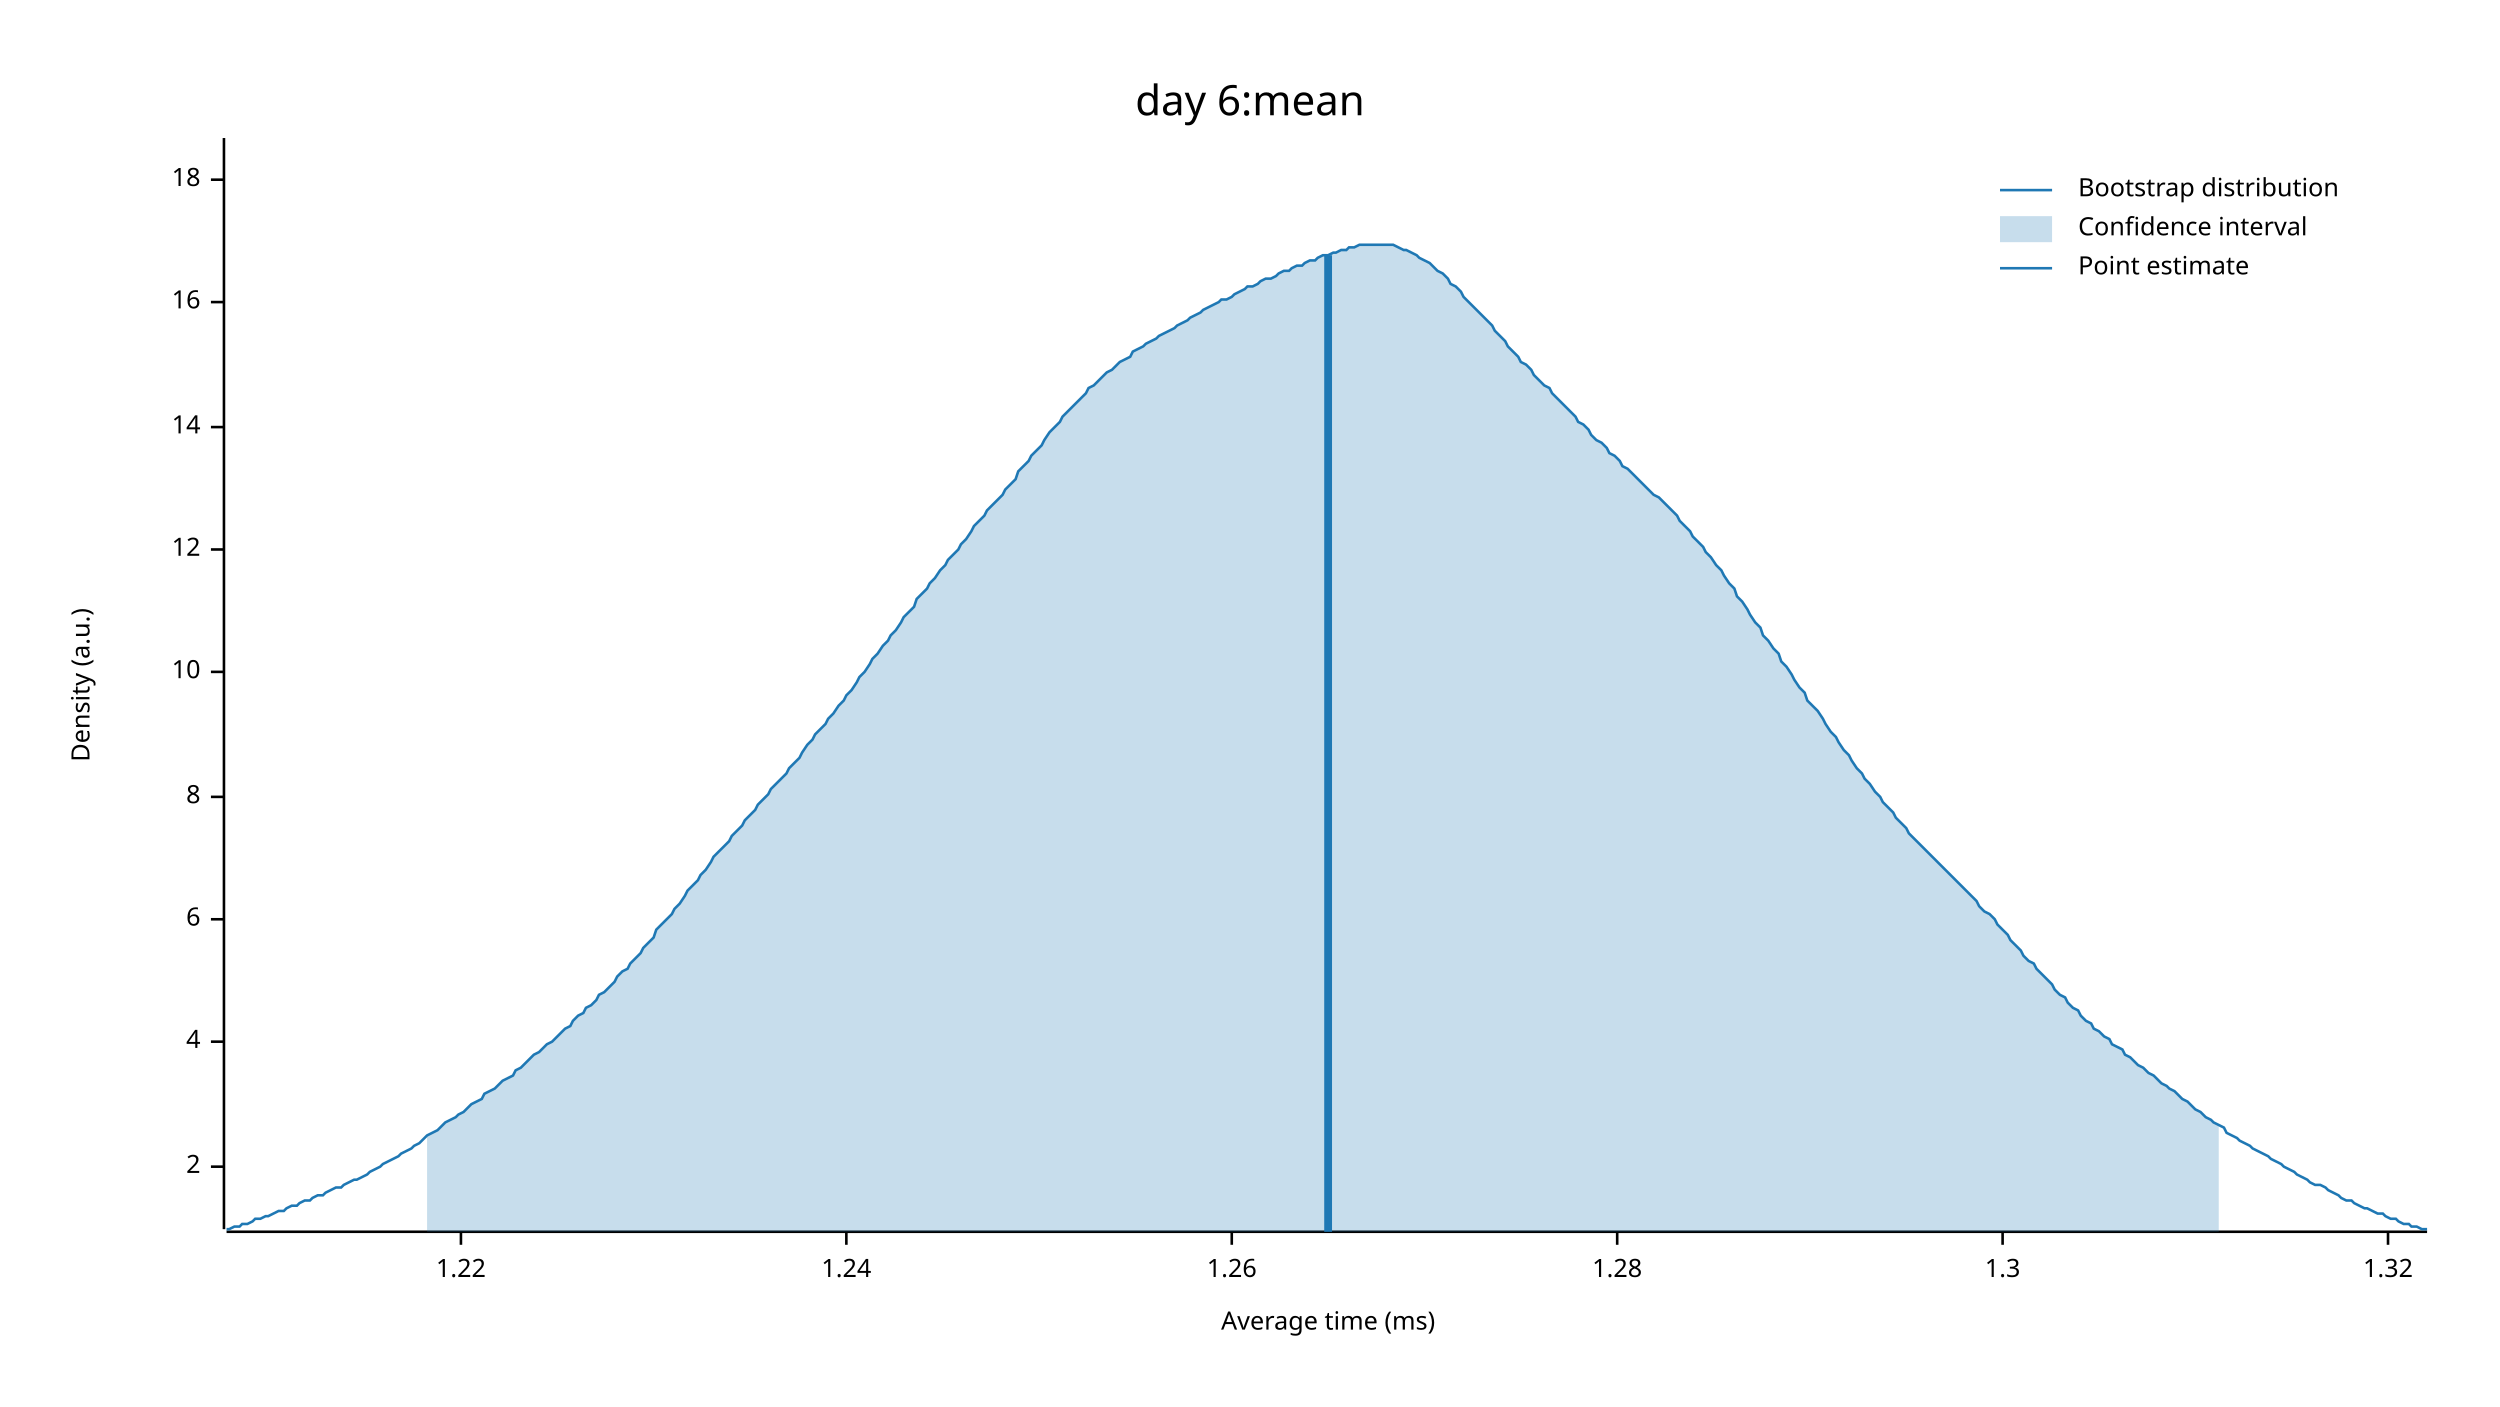
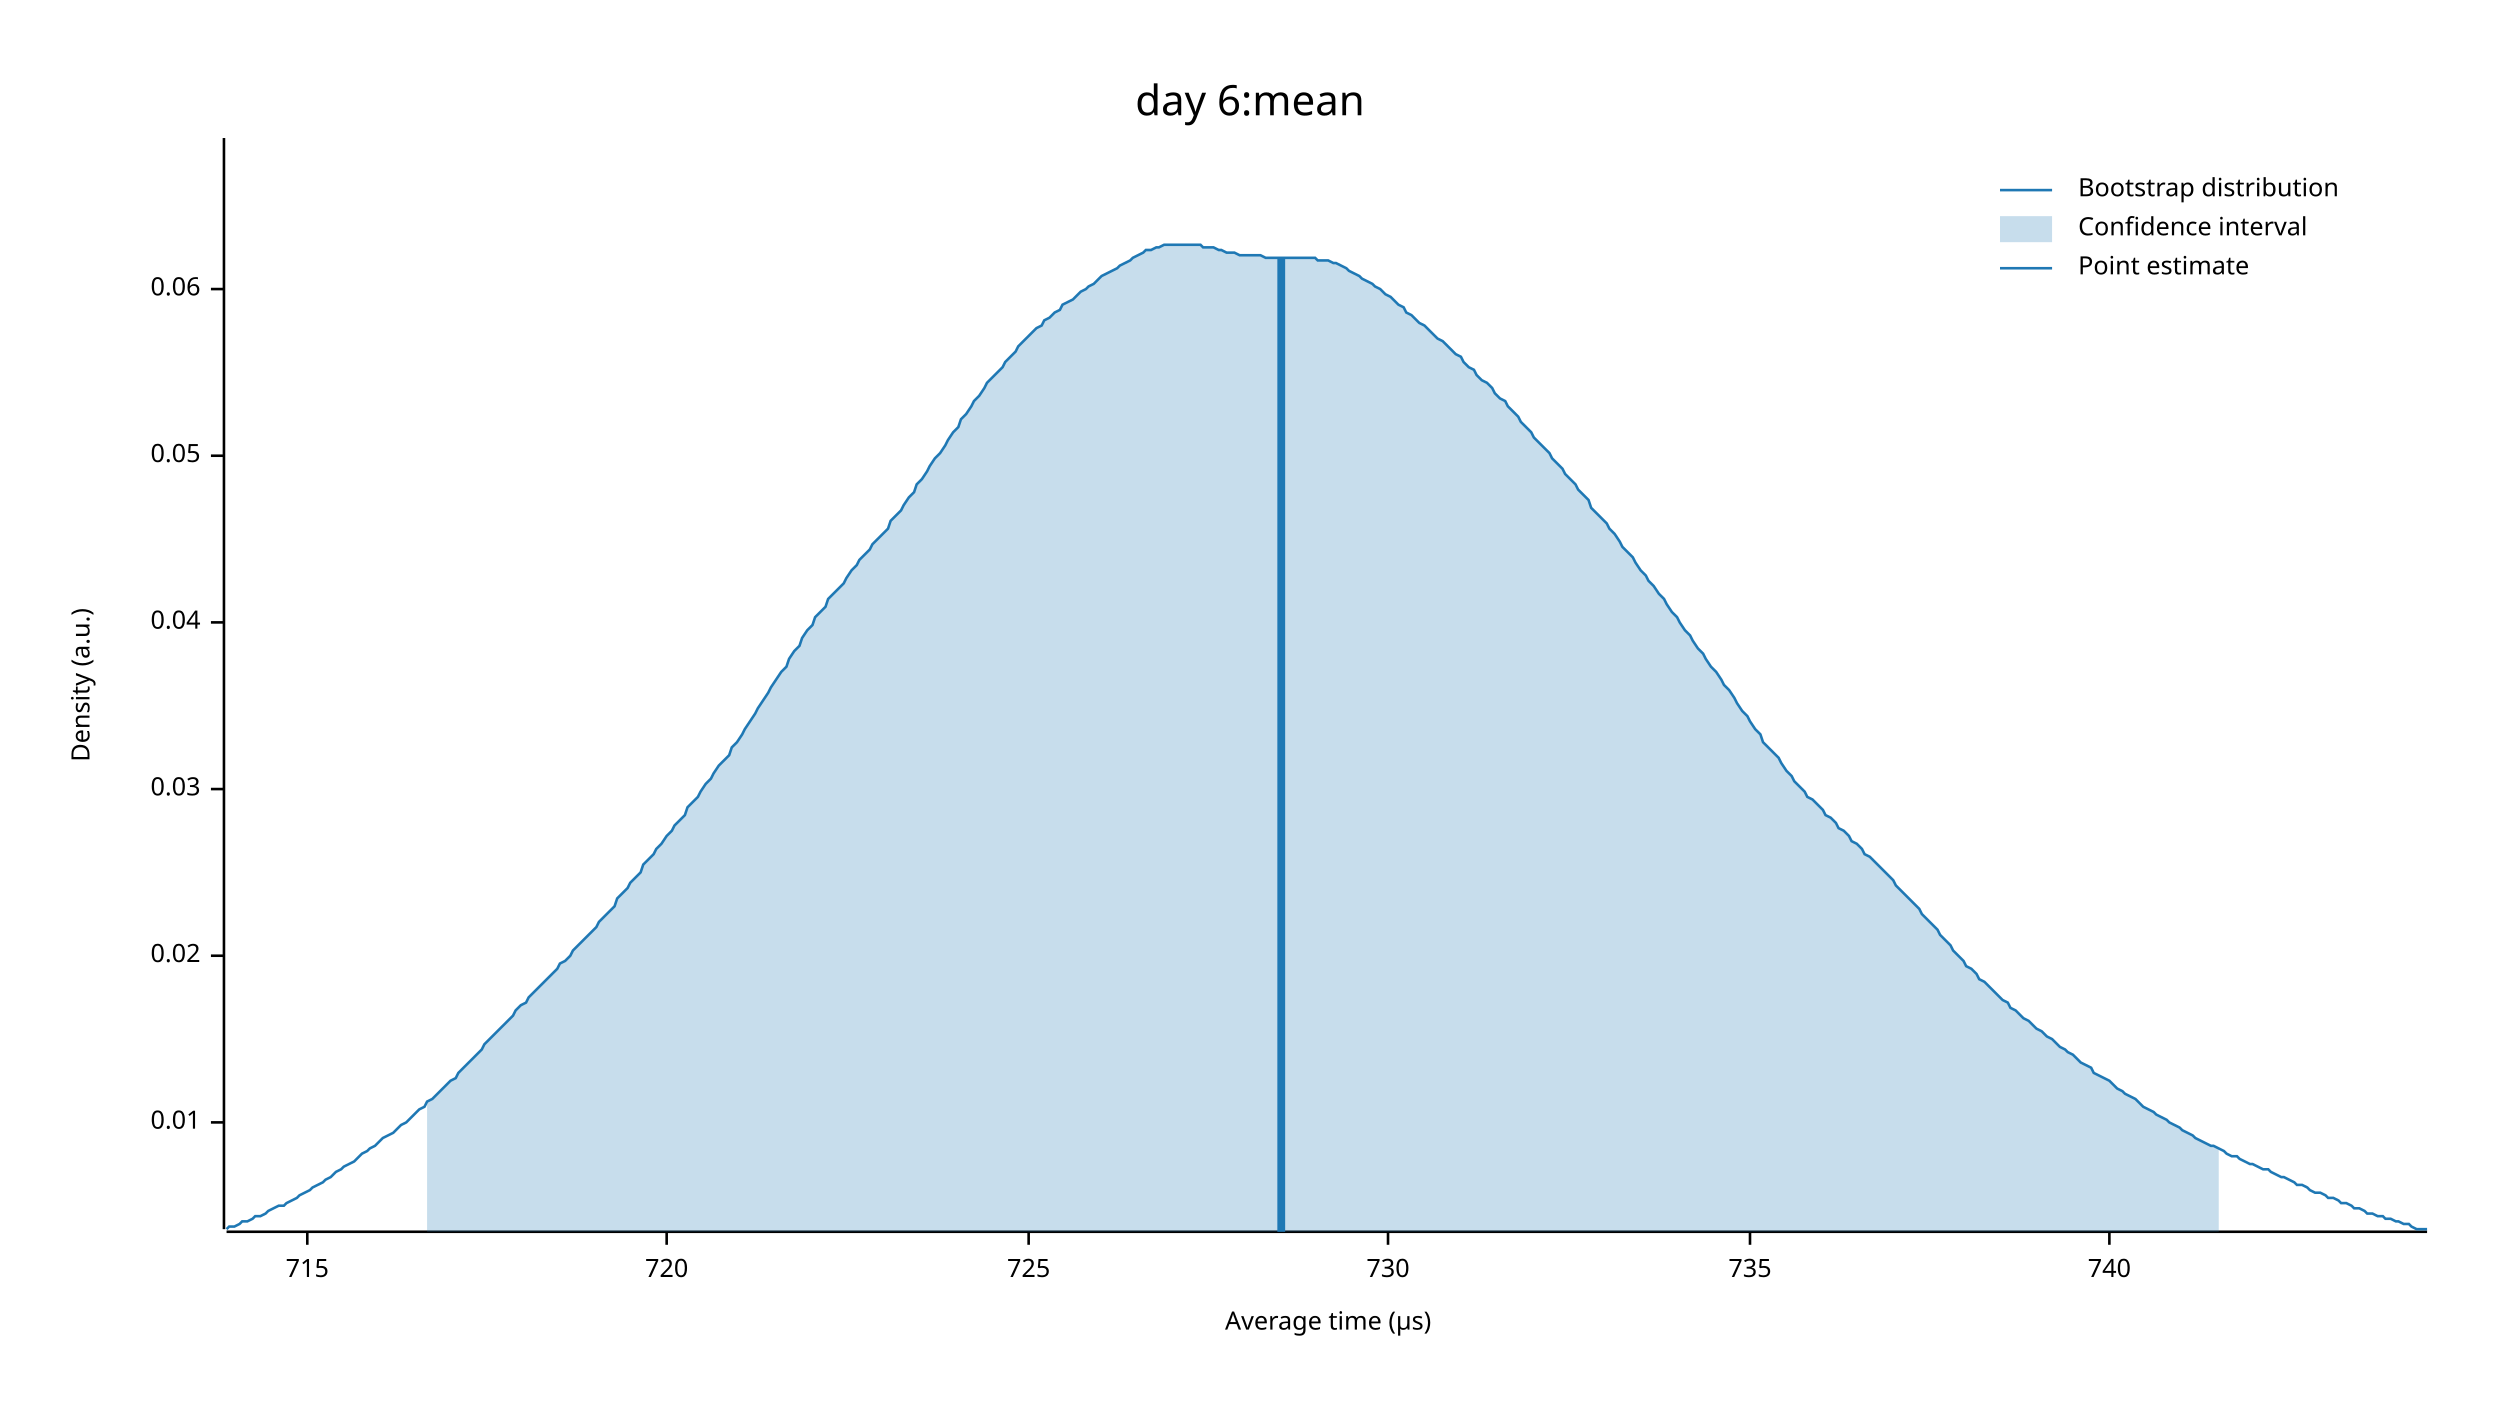
<svg xmlns="http://www.w3.org/2000/svg" width="960" height="540" viewBox="0 0 960 540">
  <text x="480" y="32" dy="0.76em" text-anchor="middle" font-family="sans-serif" font-size="16.129" opacity="1" fill="#000000">
day 6:mean
</text>
  <text x="27" y="263" dy="0.76em" text-anchor="middle" font-family="sans-serif" font-size="9.677" opacity="1" fill="#000000" transform="rotate(270, 27, 263)">
Density (a.u.)
</text>
  <text x="510" y="513" dy="-0.5ex" text-anchor="middle" font-family="sans-serif" font-size="9.677" opacity="1" fill="#000000">
- Average time (ms)
+ Average time (µs)
</text>
  <polyline fill="none" opacity="1" stroke="#000000" stroke-width="1" points="86,53 86,472 " />
-   <text x="77" y="448" dy="0.5ex" text-anchor="end" font-family="sans-serif" font-size="9.677" opacity="1" fill="#000000">
- 2
+   <text x="77" y="431" dy="0.5ex" text-anchor="end" font-family="sans-serif" font-size="9.677" opacity="1" fill="#000000">
+ 0.01
</text>
-   <polyline fill="none" opacity="1" stroke="#000000" stroke-width="1" points="81,448 86,448 " />
-   <text x="77" y="400" dy="0.5ex" text-anchor="end" font-family="sans-serif" font-size="9.677" opacity="1" fill="#000000">
- 4
+   <polyline fill="none" opacity="1" stroke="#000000" stroke-width="1" points="81,431 86,431 " />
+   <text x="77" y="367" dy="0.5ex" text-anchor="end" font-family="sans-serif" font-size="9.677" opacity="1" fill="#000000">
+ 0.02
</text>
-   <polyline fill="none" opacity="1" stroke="#000000" stroke-width="1" points="81,400 86,400 " />
-   <text x="77" y="353" dy="0.5ex" text-anchor="end" font-family="sans-serif" font-size="9.677" opacity="1" fill="#000000">
- 6
+   <polyline fill="none" opacity="1" stroke="#000000" stroke-width="1" points="81,367 86,367 " />
+   <text x="77" y="303" dy="0.5ex" text-anchor="end" font-family="sans-serif" font-size="9.677" opacity="1" fill="#000000">
+ 0.03
</text>
-   <polyline fill="none" opacity="1" stroke="#000000" stroke-width="1" points="81,353 86,353 " />
-   <text x="77" y="306" dy="0.5ex" text-anchor="end" font-family="sans-serif" font-size="9.677" opacity="1" fill="#000000">
- 8
+   <polyline fill="none" opacity="1" stroke="#000000" stroke-width="1" points="81,303 86,303 " />
+   <text x="77" y="239" dy="0.5ex" text-anchor="end" font-family="sans-serif" font-size="9.677" opacity="1" fill="#000000">
+ 0.04
</text>
-   <polyline fill="none" opacity="1" stroke="#000000" stroke-width="1" points="81,306 86,306 " />
-   <text x="77" y="258" dy="0.5ex" text-anchor="end" font-family="sans-serif" font-size="9.677" opacity="1" fill="#000000">
- 10
+   <polyline fill="none" opacity="1" stroke="#000000" stroke-width="1" points="81,239 86,239 " />
+   <text x="77" y="175" dy="0.5ex" text-anchor="end" font-family="sans-serif" font-size="9.677" opacity="1" fill="#000000">
+ 0.05
</text>
-   <polyline fill="none" opacity="1" stroke="#000000" stroke-width="1" points="81,258 86,258 " />
-   <text x="77" y="211" dy="0.5ex" text-anchor="end" font-family="sans-serif" font-size="9.677" opacity="1" fill="#000000">
- 12
+   <polyline fill="none" opacity="1" stroke="#000000" stroke-width="1" points="81,175 86,175 " />
+   <text x="77" y="111" dy="0.5ex" text-anchor="end" font-family="sans-serif" font-size="9.677" opacity="1" fill="#000000">
+ 0.06
</text>
-   <polyline fill="none" opacity="1" stroke="#000000" stroke-width="1" points="81,211 86,211 " />
-   <text x="77" y="164" dy="0.5ex" text-anchor="end" font-family="sans-serif" font-size="9.677" opacity="1" fill="#000000">
- 14
+   <polyline fill="none" opacity="1" stroke="#000000" stroke-width="1" points="81,111 86,111 " />
+   <polyline fill="none" opacity="1" stroke="#000000" stroke-width="1" points="87,473 932,473 " />
+   <text x="118" y="483" dy="0.76em" text-anchor="middle" font-family="sans-serif" font-size="9.677" opacity="1" fill="#000000">
+ 715
</text>
-   <polyline fill="none" opacity="1" stroke="#000000" stroke-width="1" points="81,164 86,164 " />
-   <text x="77" y="116" dy="0.5ex" text-anchor="end" font-family="sans-serif" font-size="9.677" opacity="1" fill="#000000">
- 16
+   <polyline fill="none" opacity="1" stroke="#000000" stroke-width="1" points="118,473 118,478 " />
+   <text x="256" y="483" dy="0.76em" text-anchor="middle" font-family="sans-serif" font-size="9.677" opacity="1" fill="#000000">
+ 720
</text>
-   <polyline fill="none" opacity="1" stroke="#000000" stroke-width="1" points="81,116 86,116 " />
-   <text x="77" y="69" dy="0.5ex" text-anchor="end" font-family="sans-serif" font-size="9.677" opacity="1" fill="#000000">
- 18
+   <polyline fill="none" opacity="1" stroke="#000000" stroke-width="1" points="256,473 256,478 " />
+   <text x="395" y="483" dy="0.76em" text-anchor="middle" font-family="sans-serif" font-size="9.677" opacity="1" fill="#000000">
+ 725
</text>
-   <polyline fill="none" opacity="1" stroke="#000000" stroke-width="1" points="81,69 86,69 " />
-   <polyline fill="none" opacity="1" stroke="#000000" stroke-width="1" points="87,473 932,473 " />
-   <text x="177" y="483" dy="0.76em" text-anchor="middle" font-family="sans-serif" font-size="9.677" opacity="1" fill="#000000">
- 1.22
+   <polyline fill="none" opacity="1" stroke="#000000" stroke-width="1" points="395,473 395,478 " />
+   <text x="533" y="483" dy="0.76em" text-anchor="middle" font-family="sans-serif" font-size="9.677" opacity="1" fill="#000000">
+ 730
</text>
-   <polyline fill="none" opacity="1" stroke="#000000" stroke-width="1" points="177,473 177,478 " />
-   <text x="325" y="483" dy="0.76em" text-anchor="middle" font-family="sans-serif" font-size="9.677" opacity="1" fill="#000000">
- 1.24
+   <polyline fill="none" opacity="1" stroke="#000000" stroke-width="1" points="533,473 533,478 " />
+   <text x="672" y="483" dy="0.76em" text-anchor="middle" font-family="sans-serif" font-size="9.677" opacity="1" fill="#000000">
+ 735
</text>
-   <polyline fill="none" opacity="1" stroke="#000000" stroke-width="1" points="325,473 325,478 " />
-   <text x="473" y="483" dy="0.76em" text-anchor="middle" font-family="sans-serif" font-size="9.677" opacity="1" fill="#000000">
- 1.26
+   <polyline fill="none" opacity="1" stroke="#000000" stroke-width="1" points="672,473 672,478 " />
+   <text x="810" y="483" dy="0.76em" text-anchor="middle" font-family="sans-serif" font-size="9.677" opacity="1" fill="#000000">
+ 740
</text>
-   <polyline fill="none" opacity="1" stroke="#000000" stroke-width="1" points="473,473 473,478 " />
-   <text x="621" y="483" dy="0.76em" text-anchor="middle" font-family="sans-serif" font-size="9.677" opacity="1" fill="#000000">
- 1.28
- </text>
-   <polyline fill="none" opacity="1" stroke="#000000" stroke-width="1" points="621,473 621,478 " />
-   <text x="769" y="483" dy="0.76em" text-anchor="middle" font-family="sans-serif" font-size="9.677" opacity="1" fill="#000000">
- 1.3
- </text>
-   <polyline fill="none" opacity="1" stroke="#000000" stroke-width="1" points="769,473 769,478 " />
-   <text x="917" y="483" dy="0.76em" text-anchor="middle" font-family="sans-serif" font-size="9.677" opacity="1" fill="#000000">
- 1.32
- </text>
-   <polyline fill="none" opacity="1" stroke="#000000" stroke-width="1" points="917,473 917,478 " />
-   <polyline fill="none" opacity="1" stroke="#1F78B4" stroke-width="1" points="87,472 88,472 90,471 92,471 93,470 95,470 97,469 98,468 100,468 102,467 103,467 105,466 107,465 109,465 110,464 112,463 114,463 115,462 117,461 119,461 120,460 122,459 124,459 125,458 127,457 129,456 131,456 132,455 134,454 136,453 137,453 139,452 141,451 142,450 144,449 146,448 147,447 149,446 151,445 153,444 154,443 156,442 158,441 159,440 161,439 163,437 164,436 166,435 168,434 169,433 171,431 173,430 175,429 176,428 178,427 180,425 181,424 183,423 185,422 186,420 188,419 190,418 191,417 193,415 195,414 197,413 198,411 200,410 202,408 203,407 205,405 207,404 208,403 210,401 212,400 214,398 215,397 217,395 219,394 220,392 222,390 224,389 225,387 227,386 229,384 230,382 232,381 234,379 236,377 237,375 239,373 241,372 242,370 244,368 246,366 247,364 249,362 251,360 252,357 254,355 256,353 258,351 259,349 261,347 263,344 264,342 266,340 268,338 269,336 271,334 273,331 274,329 276,327 278,325 280,323 281,321 283,319 285,317 286,315 288,313 290,311 291,309 293,307 295,305 296,303 298,301 300,299 302,297 303,295 305,293 307,291 308,289 310,286 312,284 313,282 315,280 317,278 318,276 320,274 322,271 324,269 325,267 327,265 329,262 330,260 332,258 334,255 335,253 337,251 339,248 341,246 342,244 344,242 346,239 347,237 349,235 351,233 352,230 354,228 356,226 357,224 359,222 361,219 363,217 364,215 366,213 368,211 369,209 371,207 373,204 374,202 376,200 378,198 379,196 381,194 383,192 385,190 386,188 388,186 390,184 391,181 393,179 395,177 396,175 398,173 400,171 401,169 403,166 405,164 407,162 408,160 410,158 412,156 413,155 415,153 417,151 418,149 420,148 422,146 423,145 425,143 427,142 429,140 430,139 432,138 434,137 435,135 437,134 439,133 440,132 442,131 444,130 445,129 447,128 449,127 451,126 452,125 454,124 456,123 457,122 459,121 461,120 462,119 464,118 466,117 468,116 469,115 471,115 473,114 474,113 476,112 478,111 479,110 481,110 483,109 484,108 486,107 488,107 490,106 491,105 493,104 495,104 496,103 498,102 500,102 501,101 503,100 505,100 506,99 508,98 510,98 512,97 513,97 515,96 517,96 518,95 520,95 522,94 523,94 525,94 527,94 528,94 530,94 532,94 534,94 535,94 537,95 539,96 540,96 542,97 544,98 545,99 547,100 549,101 550,102 552,104 554,105 556,107 557,109 559,110 561,112 562,114 564,116 566,118 567,119 569,121 571,123 573,125 574,127 576,129 578,131 579,133 581,135 583,137 584,139 586,140 588,142 589,144 591,146 593,148 595,149 596,151 598,153 600,155 601,156 603,158 605,160 606,162 608,163 610,165 611,167 613,169 615,170 617,172 618,174 620,175 622,177 623,179 625,180 627,182 628,183 630,185 632,187 633,188 635,190 637,191 639,193 640,194 642,196 644,198 645,200 647,202 649,204 650,206 652,208 654,210 655,212 657,214 659,217 661,219 662,221 664,224 666,226 667,229 669,231 671,234 672,236 674,239 676,241 677,244 679,246 681,249 683,251 684,254 686,256 688,259 689,261 691,264 693,266 694,269 696,271 698,273 700,276 701,278 703,281 705,283 706,285 708,288 710,290 711,292 713,295 715,297 716,299 718,301 720,304 722,306 723,308 725,310 727,312 728,314 730,316 732,318 733,320 735,322 737,324 738,325 740,327 742,329 744,331 745,332 747,334 749,336 750,337 752,339 754,341 755,342 757,344 759,346 760,348 762,350 764,351 766,353 767,355 769,357 771,359 772,361 774,363 776,365 777,367 779,369 781,370 782,372 784,374 786,376 788,378 789,380 791,382 793,383 794,385 796,387 798,388 799,390 801,392 803,393 804,395 806,396 808,398 810,399 811,401 813,402 815,403 816,405 818,406 820,408 821,409 823,410 825,412 827,413 828,414 830,416 832,417 833,418 835,419 837,421 838,422 840,423 842,425 843,426 845,427 847,429 849,430 850,431 852,432 854,433 855,435 857,436 859,437 860,438 862,439 864,440 865,441 867,442 869,443 871,444 872,445 874,446 876,447 877,448 879,449 881,450 882,451 884,452 886,453 887,454 889,455 891,455 893,456 894,457 896,458 898,459 899,460 901,461 903,461 904,462 906,463 908,464 909,464 911,465 913,466 915,466 916,467 918,468 920,468 921,469 923,470 925,470 926,471 928,471 930,472 932,472 " />
-   <polygon opacity="0.25" fill="#1F78B4" points="164,436 166,435 168,434 169,433 171,431 173,430 175,429 176,428 178,427 180,425 181,424 183,423 185,422 186,420 188,419 190,418 191,417 193,415 195,414 197,413 198,411 200,410 202,408 203,407 205,405 207,404 208,403 210,401 212,400 214,398 215,397 217,395 219,394 220,392 222,390 224,389 225,387 227,386 229,384 230,382 232,381 234,379 236,377 237,375 239,373 241,372 242,370 244,368 246,366 247,364 249,362 251,360 252,357 254,355 256,353 258,351 259,349 261,347 263,344 264,342 266,340 268,338 269,336 271,334 273,331 274,329 276,327 278,325 280,323 281,321 283,319 285,317 286,315 288,313 290,311 291,309 293,307 295,305 296,303 298,301 300,299 302,297 303,295 305,293 307,291 308,289 310,286 312,284 313,282 315,280 317,278 318,276 320,274 322,271 324,269 325,267 327,265 329,262 330,260 332,258 334,255 335,253 337,251 339,248 341,246 342,244 344,242 346,239 347,237 349,235 351,233 352,230 354,228 356,226 357,224 359,222 361,219 363,217 364,215 366,213 368,211 369,209 371,207 373,204 374,202 376,200 378,198 379,196 381,194 383,192 385,190 386,188 388,186 390,184 391,181 393,179 395,177 396,175 398,173 400,171 401,169 403,166 405,164 407,162 408,160 410,158 412,156 413,155 415,153 417,151 418,149 420,148 422,146 423,145 425,143 427,142 429,140 430,139 432,138 434,137 435,135 437,134 439,133 440,132 442,131 444,130 445,129 447,128 449,127 451,126 452,125 454,124 456,123 457,122 459,121 461,120 462,119 464,118 466,117 468,116 469,115 471,115 473,114 474,113 476,112 478,111 479,110 481,110 483,109 484,108 486,107 488,107 490,106 491,105 493,104 495,104 496,103 498,102 500,102 501,101 503,100 505,100 506,99 508,98 510,98 512,97 513,97 515,96 517,96 518,95 520,95 522,94 523,94 525,94 527,94 528,94 530,94 532,94 534,94 535,94 537,95 539,96 540,96 542,97 544,98 545,99 547,100 549,101 550,102 552,104 554,105 556,107 557,109 559,110 561,112 562,114 564,116 566,118 567,119 569,121 571,123 573,125 574,127 576,129 578,131 579,133 581,135 583,137 584,139 586,140 588,142 589,144 591,146 593,148 595,149 596,151 598,153 600,155 601,156 603,158 605,160 606,162 608,163 610,165 611,167 613,169 615,170 617,172 618,174 620,175 622,177 623,179 625,180 627,182 628,183 630,185 632,187 633,188 635,190 637,191 639,193 640,194 642,196 644,198 645,200 647,202 649,204 650,206 652,208 654,210 655,212 657,214 659,217 661,219 662,221 664,224 666,226 667,229 669,231 671,234 672,236 674,239 676,241 677,244 679,246 681,249 683,251 684,254 686,256 688,259 689,261 691,264 693,266 694,269 696,271 698,273 700,276 701,278 703,281 705,283 706,285 708,288 710,290 711,292 713,295 715,297 716,299 718,301 720,304 722,306 723,308 725,310 727,312 728,314 730,316 732,318 733,320 735,322 737,324 738,325 740,327 742,329 744,331 745,332 747,334 749,336 750,337 752,339 754,341 755,342 757,344 759,346 760,348 762,350 764,351 766,353 767,355 769,357 771,359 772,361 774,363 776,365 777,367 779,369 781,370 782,372 784,374 786,376 788,378 789,380 791,382 793,383 794,385 796,387 798,388 799,390 801,392 803,393 804,395 806,396 808,398 810,399 811,401 813,402 815,403 816,405 818,406 820,408 821,409 823,410 825,412 827,413 828,414 830,416 832,417 833,418 835,419 837,421 838,422 840,423 842,425 843,426 845,427 847,429 849,430 850,431 852,432 852,473 164,473 " />
-   <polyline fill="none" opacity="1" stroke="#1F78B4" stroke-width="3" points="510,473 510,98 " />
+   <polyline fill="none" opacity="1" stroke="#000000" stroke-width="1" points="810,473 810,478 " />
+   <polyline fill="none" opacity="1" stroke="#1F78B4" stroke-width="1" points="87,472 88,471 90,471 92,470 93,469 95,469 97,468 98,467 100,467 102,466 103,465 105,464 107,463 109,463 110,462 112,461 114,460 115,459 117,458 119,457 120,456 122,455 124,454 125,453 127,452 129,450 131,449 132,448 134,447 136,446 137,445 139,443 141,442 142,441 144,440 146,438 147,437 149,436 151,435 153,433 154,432 156,431 158,429 159,428 161,426 163,425 164,423 166,422 168,420 169,419 171,417 173,415 175,414 176,412 178,410 180,408 181,407 183,405 185,403 186,401 188,399 190,397 191,396 193,394 195,392 197,390 198,388 200,386 202,385 203,383 205,381 207,379 208,378 210,376 212,374 214,372 215,370 217,369 219,367 220,365 222,363 224,361 225,360 227,358 229,356 230,354 232,352 234,350 236,348 237,345 239,343 241,341 242,339 244,337 246,335 247,332 249,330 251,328 252,326 254,324 256,321 258,319 259,317 261,315 263,313 264,310 266,308 268,306 269,304 271,301 273,299 274,297 276,294 278,292 280,290 281,287 283,285 285,282 286,280 288,277 290,274 291,272 293,269 295,266 296,264 298,261 300,258 302,256 303,253 305,250 307,248 308,245 310,242 312,240 313,237 315,235 317,233 318,230 320,228 322,226 324,224 325,222 327,219 329,217 330,215 332,213 334,211 335,209 337,207 339,205 341,203 342,200 344,198 346,196 347,194 349,191 351,189 352,186 354,184 356,181 357,179 359,176 361,174 363,171 364,169 366,166 368,164 369,161 371,159 373,156 374,154 376,152 378,149 379,147 381,145 383,143 385,141 386,139 388,137 390,135 391,133 393,131 395,129 396,128 398,126 400,125 401,123 403,122 405,120 407,119 408,117 410,116 412,115 413,114 415,112 417,111 418,110 420,109 422,107 423,106 425,105 427,104 429,103 430,102 432,101 434,100 435,99 437,98 439,97 440,96 442,96 444,95 445,95 447,94 449,94 451,94 452,94 454,94 456,94 457,94 459,94 461,94 462,95 464,95 466,95 468,96 469,96 471,97 473,97 474,97 476,98 478,98 479,98 481,98 483,98 484,98 486,99 488,99 490,99 491,99 493,99 495,99 496,99 498,99 500,99 501,99 503,99 505,99 506,100 508,100 510,100 512,101 513,101 515,102 517,103 518,104 520,105 522,106 523,107 525,108 527,109 528,110 530,111 532,113 534,114 535,115 537,117 539,118 540,120 542,121 544,123 545,124 547,125 549,127 550,128 552,130 554,131 556,133 557,134 559,136 561,137 562,139 564,141 566,142 567,144 569,146 571,147 573,149 574,151 576,153 578,154 579,156 581,158 583,160 584,162 586,164 588,166 589,168 591,170 593,172 595,174 596,176 598,178 600,180 601,182 603,184 605,186 606,188 608,190 610,192 611,195 613,197 615,199 617,201 618,203 620,205 622,208 623,210 625,212 627,214 628,216 630,219 632,221 633,223 635,225 637,228 639,230 640,232 642,235 644,237 645,239 647,242 649,244 650,246 652,249 654,251 655,253 657,256 659,258 661,261 662,263 664,265 666,268 667,270 669,273 671,275 672,277 674,280 676,282 677,285 679,287 681,289 683,291 684,293 686,296 688,298 689,300 691,302 693,304 694,306 696,307 698,309 700,311 701,313 703,314 705,316 706,318 708,319 710,321 711,323 713,324 715,326 716,328 718,329 720,331 722,333 723,334 725,336 727,338 728,340 730,342 732,344 733,345 735,347 737,349 738,351 740,353 742,355 744,357 745,359 747,361 749,363 750,365 752,367 754,369 755,371 757,372 759,374 760,376 762,377 764,379 766,381 767,382 769,384 771,385 772,387 774,388 776,390 777,391 779,392 781,394 782,395 784,396 786,398 788,399 789,400 791,402 793,403 794,404 796,405 798,407 799,408 801,409 803,410 804,412 806,413 808,414 810,415 811,416 813,418 815,419 816,420 818,421 820,422 821,423 823,425 825,426 827,427 828,428 830,429 832,430 833,431 835,432 837,433 838,434 840,435 842,436 843,437 845,438 847,439 849,440 850,440 852,441 854,442 855,443 857,444 859,444 860,445 862,446 864,447 865,447 867,448 869,449 871,449 872,450 874,451 876,452 877,452 879,453 881,454 882,455 884,455 886,456 887,457 889,458 891,458 893,459 894,460 896,460 898,461 899,462 901,462 903,463 904,464 906,464 908,465 909,466 911,466 913,467 915,467 916,468 918,468 920,469 921,469 923,470 925,470 926,471 928,472 930,472 932,472 " />
+   <polygon opacity="0.25" fill="#1F78B4" points="164,423 166,422 168,420 169,419 171,417 173,415 175,414 176,412 178,410 180,408 181,407 183,405 185,403 186,401 188,399 190,397 191,396 193,394 195,392 197,390 198,388 200,386 202,385 203,383 205,381 207,379 208,378 210,376 212,374 214,372 215,370 217,369 219,367 220,365 222,363 224,361 225,360 227,358 229,356 230,354 232,352 234,350 236,348 237,345 239,343 241,341 242,339 244,337 246,335 247,332 249,330 251,328 252,326 254,324 256,321 258,319 259,317 261,315 263,313 264,310 266,308 268,306 269,304 271,301 273,299 274,297 276,294 278,292 280,290 281,287 283,285 285,282 286,280 288,277 290,274 291,272 293,269 295,266 296,264 298,261 300,258 302,256 303,253 305,250 307,248 308,245 310,242 312,240 313,237 315,235 317,233 318,230 320,228 322,226 324,224 325,222 327,219 329,217 330,215 332,213 334,211 335,209 337,207 339,205 341,203 342,200 344,198 346,196 347,194 349,191 351,189 352,186 354,184 356,181 357,179 359,176 361,174 363,171 364,169 366,166 368,164 369,161 371,159 373,156 374,154 376,152 378,149 379,147 381,145 383,143 385,141 386,139 388,137 390,135 391,133 393,131 395,129 396,128 398,126 400,125 401,123 403,122 405,120 407,119 408,117 410,116 412,115 413,114 415,112 417,111 418,110 420,109 422,107 423,106 425,105 427,104 429,103 430,102 432,101 434,100 435,99 437,98 439,97 440,96 442,96 444,95 445,95 447,94 449,94 451,94 452,94 454,94 456,94 457,94 459,94 461,94 462,95 464,95 466,95 468,96 469,96 471,97 473,97 474,97 476,98 478,98 479,98 481,98 483,98 484,98 486,99 488,99 490,99 491,99 493,99 495,99 496,99 498,99 500,99 501,99 503,99 505,99 506,100 508,100 510,100 512,101 513,101 515,102 517,103 518,104 520,105 522,106 523,107 525,108 527,109 528,110 530,111 532,113 534,114 535,115 537,117 539,118 540,120 542,121 544,123 545,124 547,125 549,127 550,128 552,130 554,131 556,133 557,134 559,136 561,137 562,139 564,141 566,142 567,144 569,146 571,147 573,149 574,151 576,153 578,154 579,156 581,158 583,160 584,162 586,164 588,166 589,168 591,170 593,172 595,174 596,176 598,178 600,180 601,182 603,184 605,186 606,188 608,190 610,192 611,195 613,197 615,199 617,201 618,203 620,205 622,208 623,210 625,212 627,214 628,216 630,219 632,221 633,223 635,225 637,228 639,230 640,232 642,235 644,237 645,239 647,242 649,244 650,246 652,249 654,251 655,253 657,256 659,258 661,261 662,263 664,265 666,268 667,270 669,273 671,275 672,277 674,280 676,282 677,285 679,287 681,289 683,291 684,293 686,296 688,298 689,300 691,302 693,304 694,306 696,307 698,309 700,311 701,313 703,314 705,316 706,318 708,319 710,321 711,323 713,324 715,326 716,328 718,329 720,331 722,333 723,334 725,336 727,338 728,340 730,342 732,344 733,345 735,347 737,349 738,351 740,353 742,355 744,357 745,359 747,361 749,363 750,365 752,367 754,369 755,371 757,372 759,374 760,376 762,377 764,379 766,381 767,382 769,384 771,385 772,387 774,388 776,390 777,391 779,392 781,394 782,395 784,396 786,398 788,399 789,400 791,402 793,403 794,404 796,405 798,407 799,408 801,409 803,410 804,412 806,413 808,414 810,415 811,416 813,418 815,419 816,420 818,421 820,422 821,423 823,425 825,426 827,427 828,428 830,429 832,430 833,431 835,432 837,433 838,434 840,435 842,436 843,437 845,438 847,439 849,440 850,440 852,441 852,473 164,473 " />
+   <polyline fill="none" opacity="1" stroke="#1F78B4" stroke-width="3" points="492,473 492,99 " />
  <text x="798" y="68" dy="0.76em" text-anchor="start" font-family="sans-serif" font-size="9.677" opacity="1" fill="#000000">
Bootstrap distribution
</text>
  <text x="798" y="83" dy="0.76em" text-anchor="start" font-family="sans-serif" font-size="9.677" opacity="1" fill="#000000">
Confidence interval
</text>
  <text x="798" y="98" dy="0.76em" text-anchor="start" font-family="sans-serif" font-size="9.677" opacity="1" fill="#000000">
Point estimate
</text>
  <polyline fill="none" opacity="1" stroke="#1F78B4" stroke-width="1" points="768,73 788,73 " />
  <rect x="768" y="83" width="20" height="10" opacity="0.25" fill="#1F78B4" stroke="none" />
  <polyline fill="none" opacity="1" stroke="#1F78B4" stroke-width="1" points="768,103 788,103 " />
</svg>
